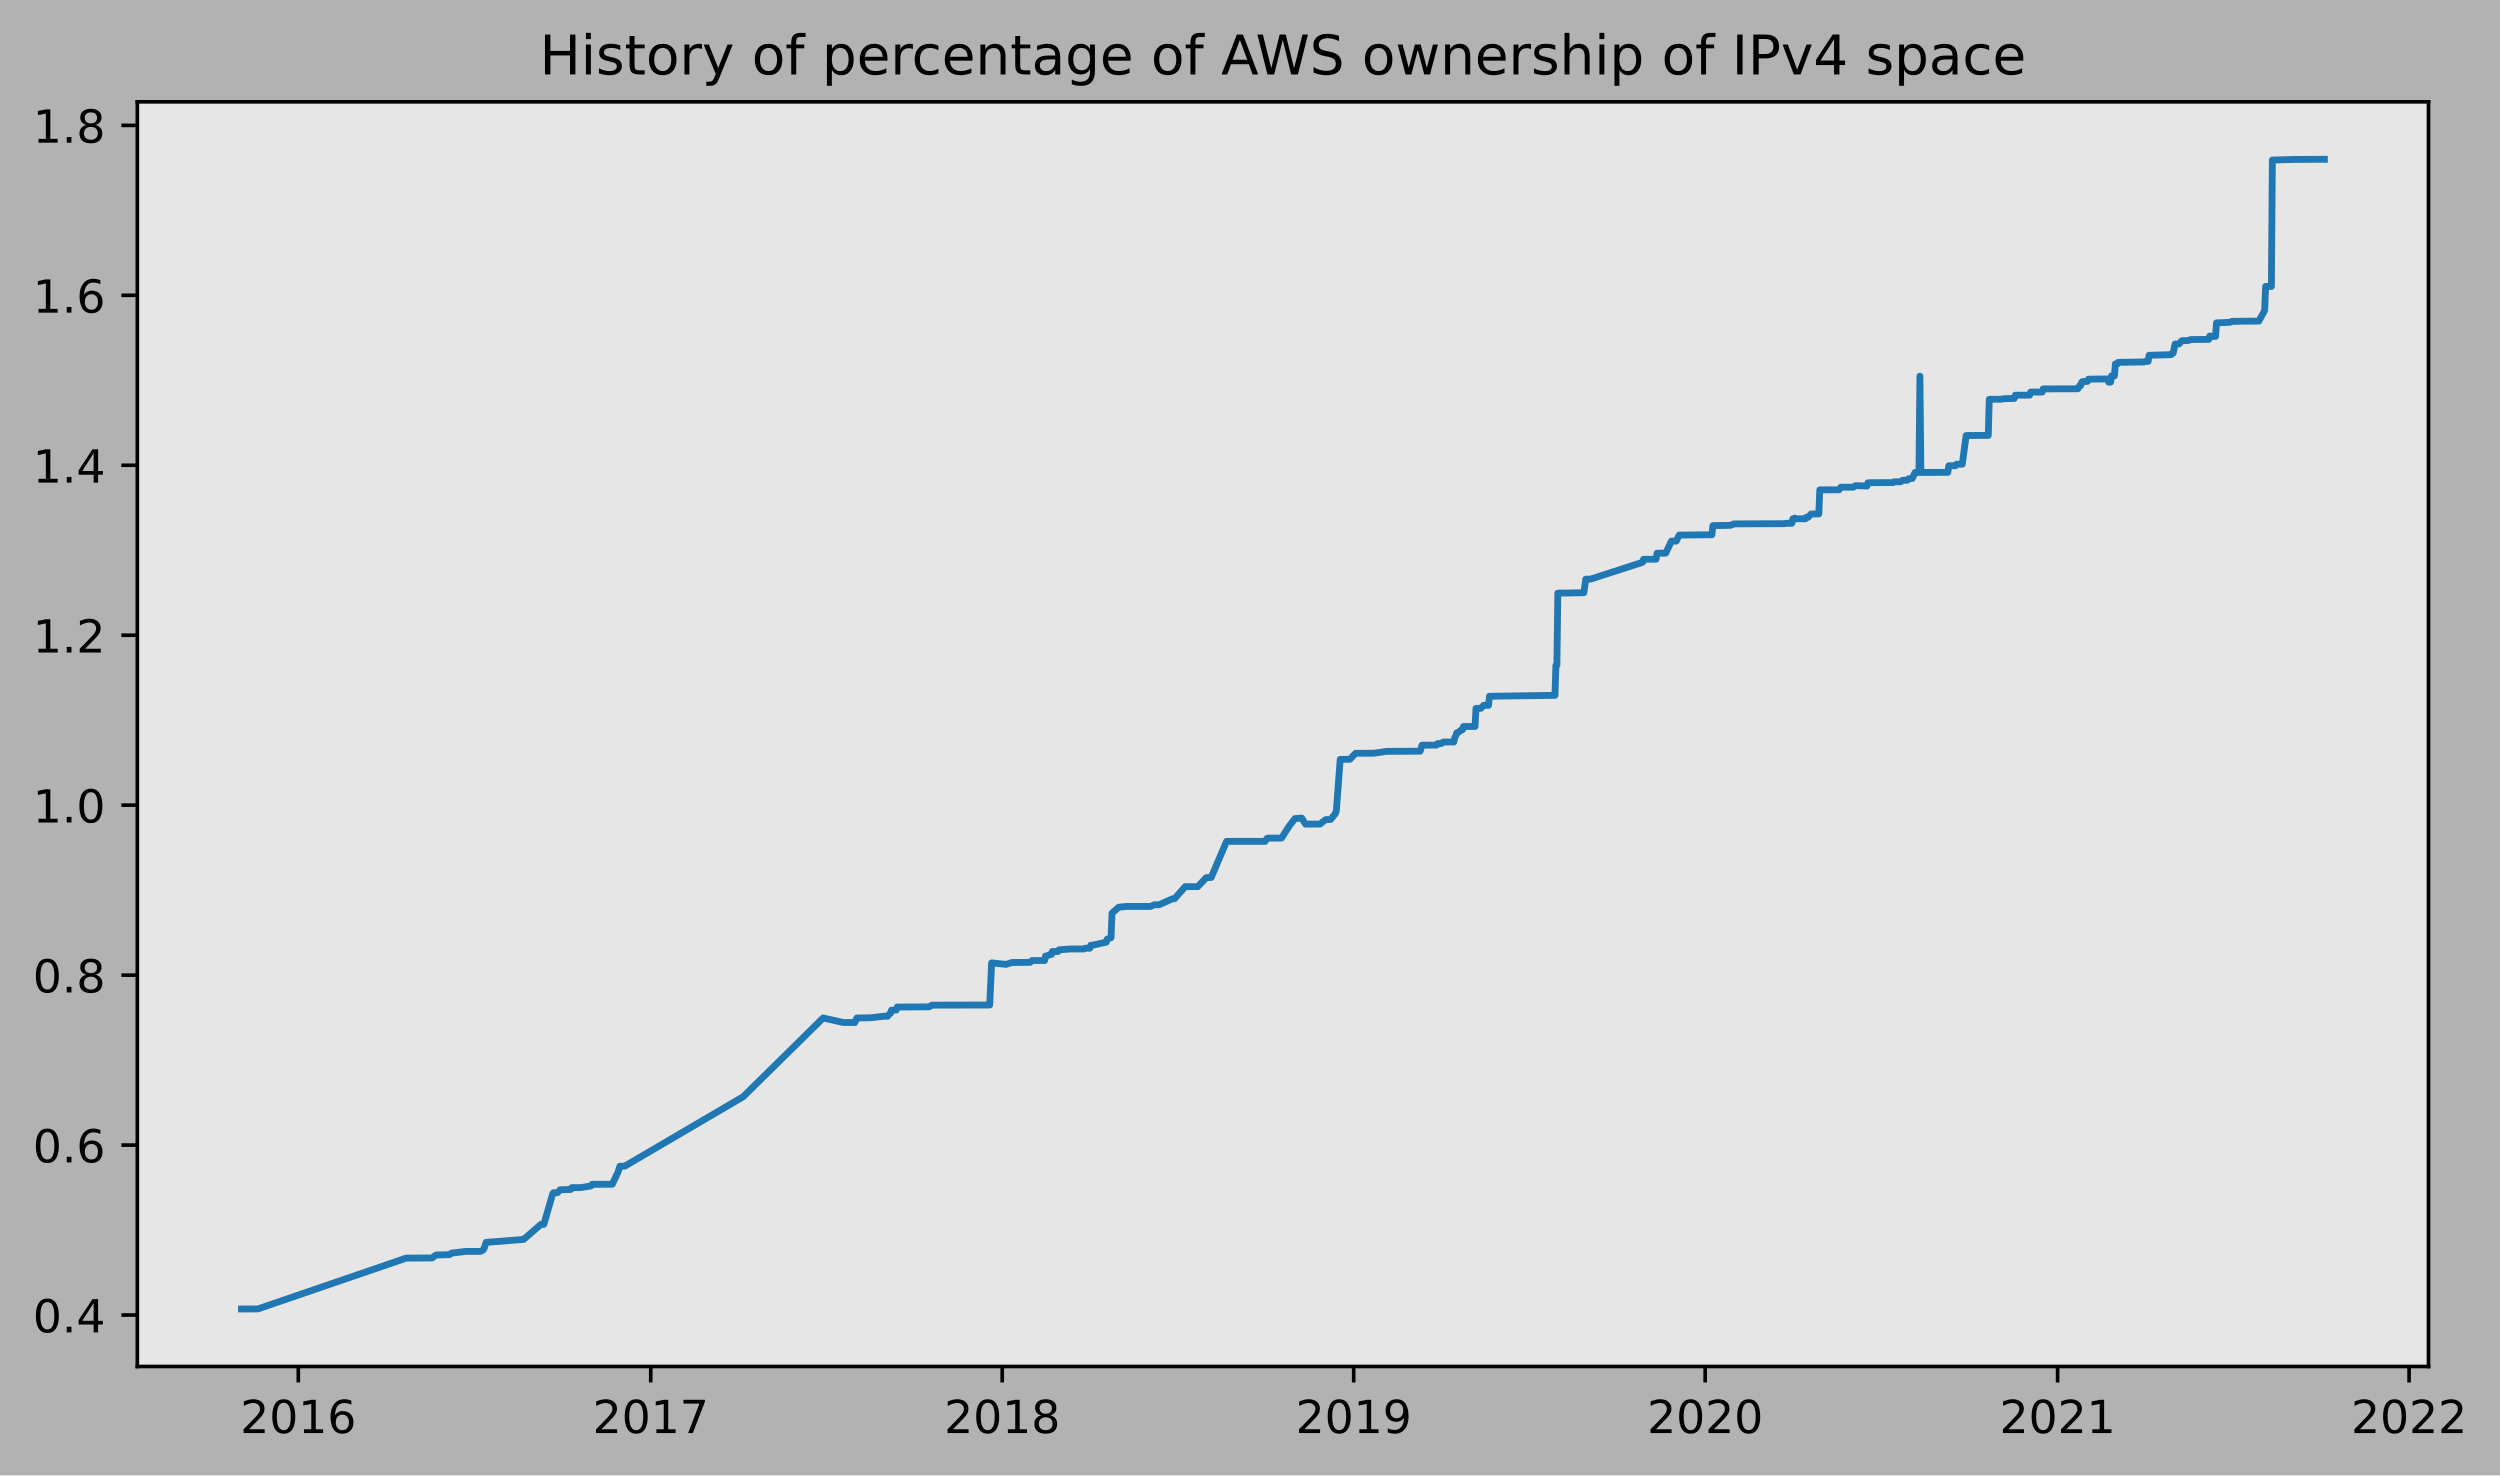
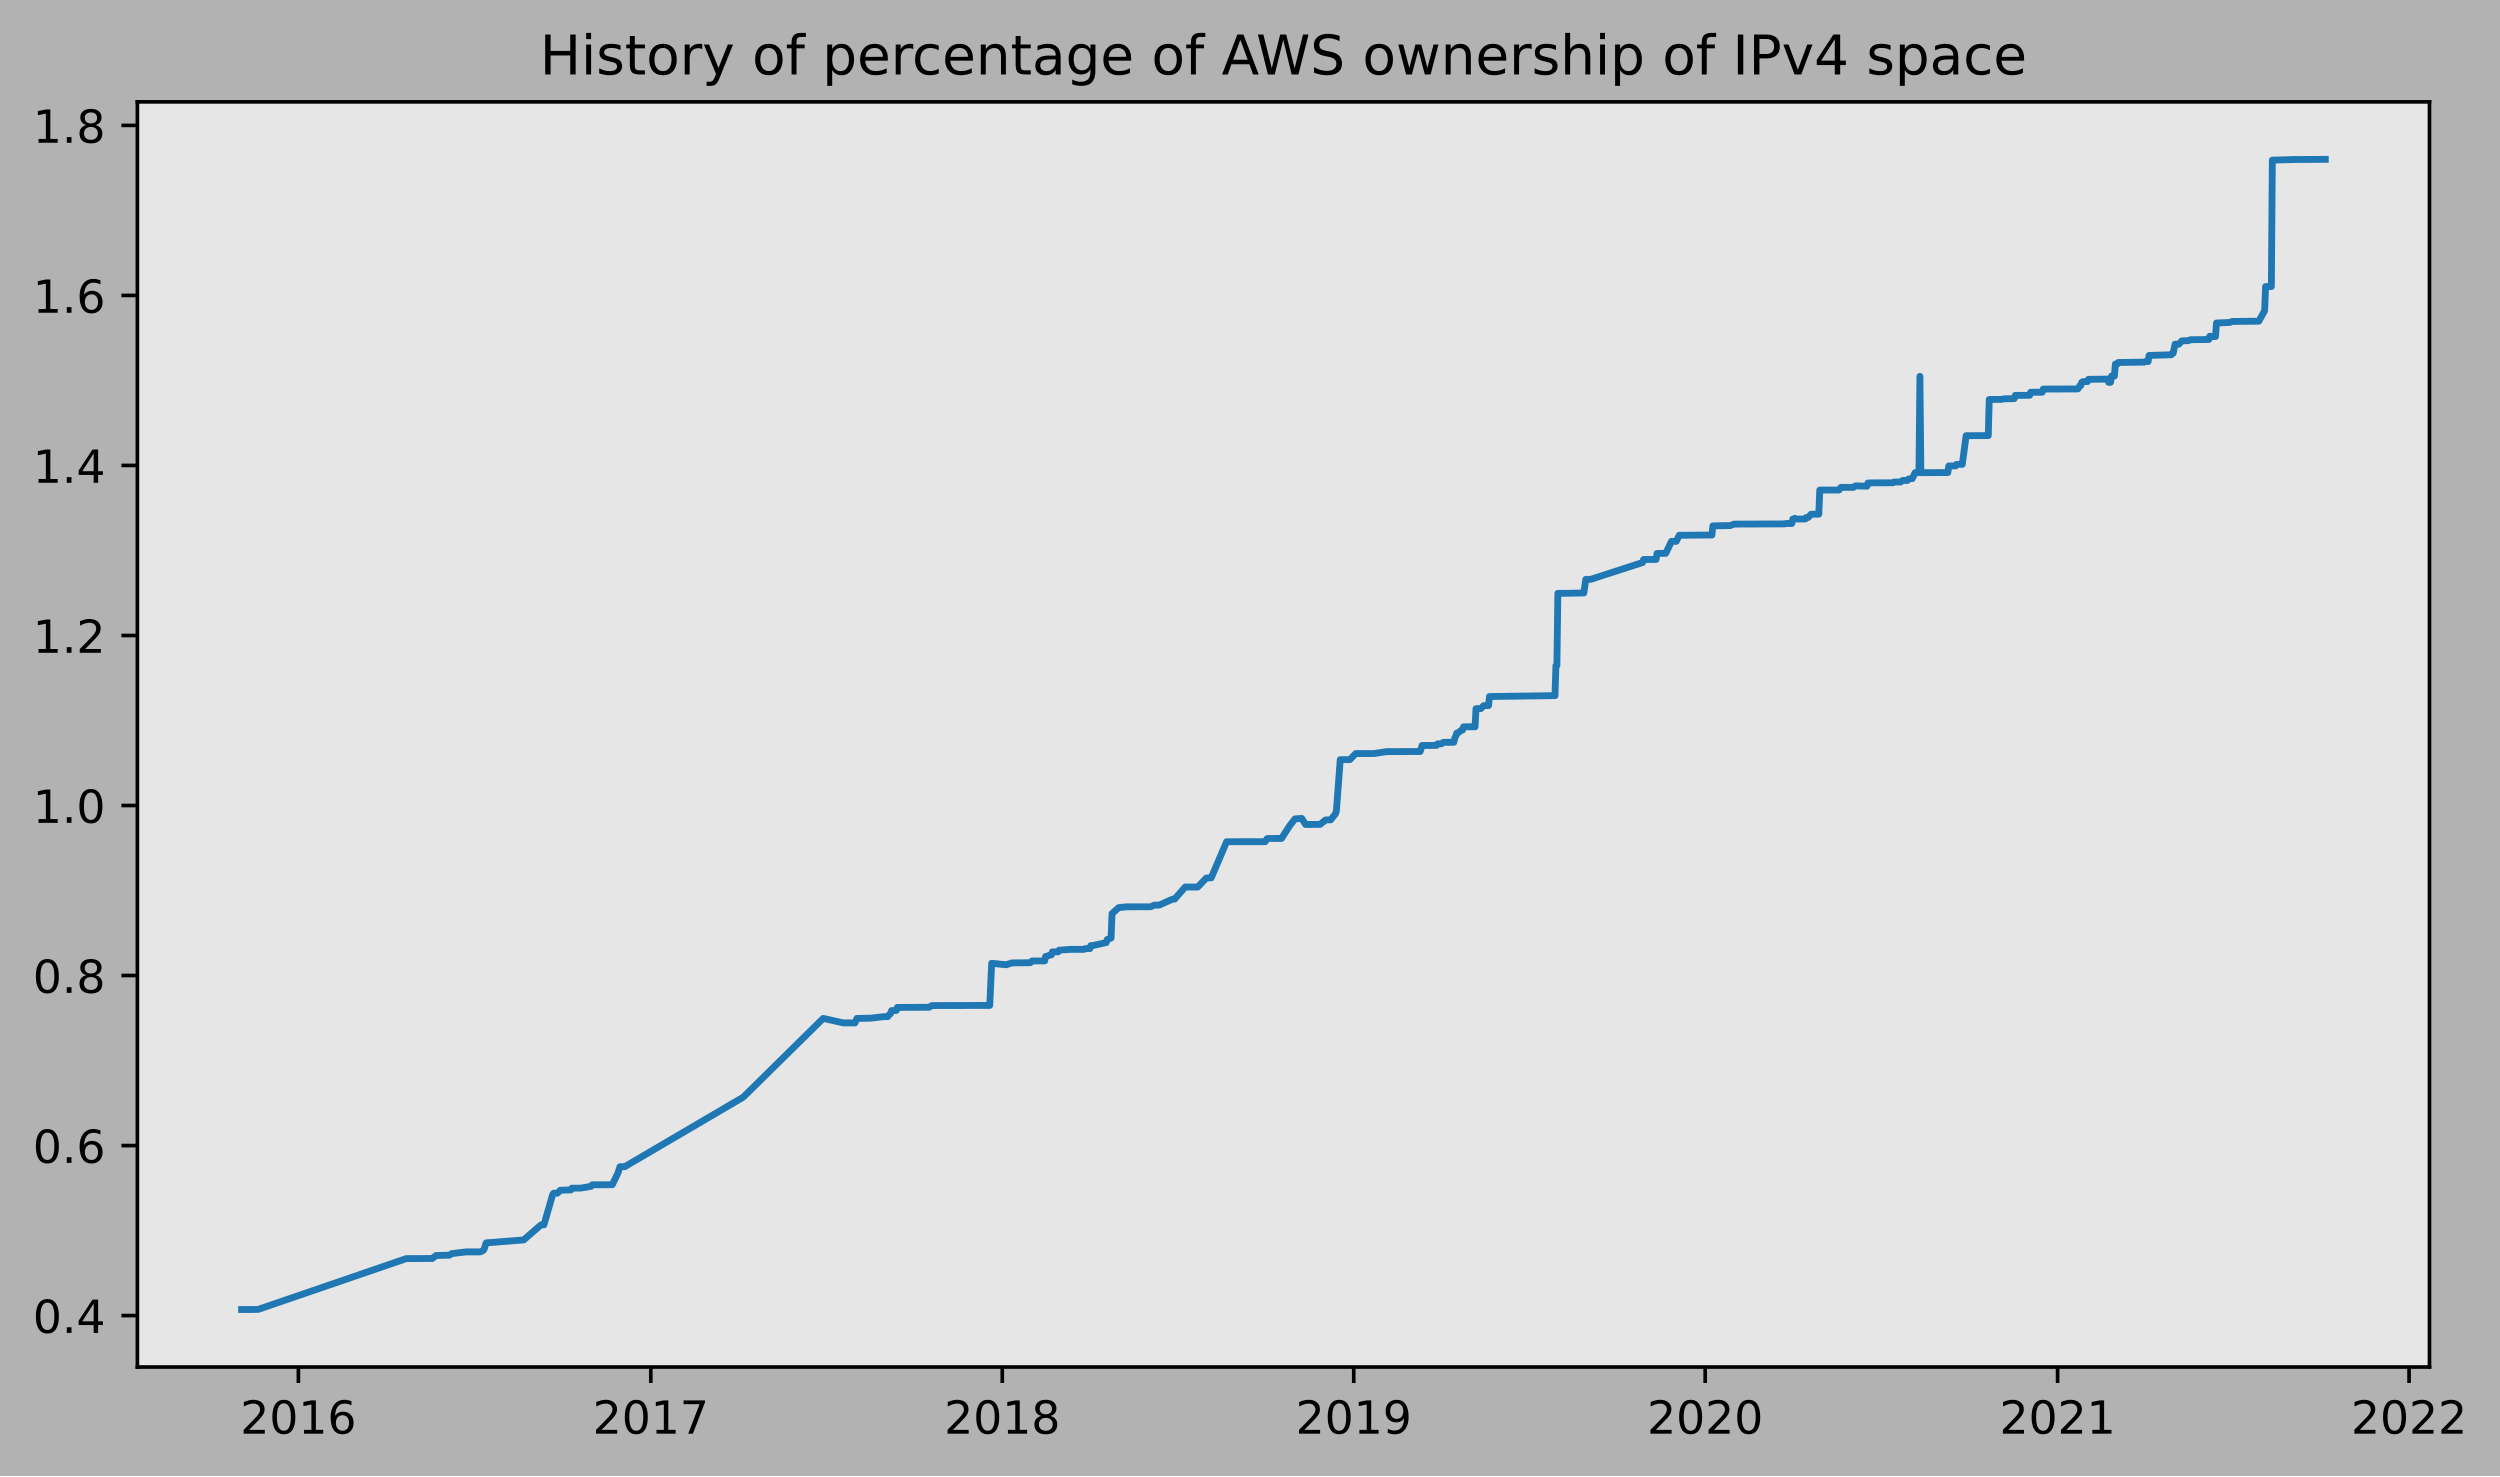
- <svg xmlns="http://www.w3.org/2000/svg" xmlns:xlink="http://www.w3.org/1999/xlink" height="323.396pt" version="1.1" viewBox="0 0 547.975 323.396" width="547.975pt">
+ <svg xmlns="http://www.w3.org/2000/svg" xmlns:xlink="http://www.w3.org/1999/xlink" height="323.396pt" version="1.1" viewBox="0 0 547.755 323.396" width="547.755pt">
  <defs>
    <style type="text/css">
*{stroke-linecap:butt;stroke-linejoin:round;}
  </style>
  </defs>
  <g id="figure_1">
    <g id="patch_1">
-       <path d="M 0 323.396  L 547.975 323.396  L 547.975 0  L 0 0  z " style="fill:#b2b2b2;" />
+       <path d="M 0 323.396  L 547.755 323.396  L 547.755 0  L 0 0  z " style="fill:#b2b2b2;" />
    </g>
    <g id="axes_1">
      <g id="patch_2">
        <path d="M 30.103 299.518  L 532.303 299.518  L 532.303 22.318  L 30.103 22.318  z " style="fill:#e6e6e6;" />
      </g>
      <g id="matplotlib.axis_1">
        <g id="xtick_1">
          <g id="line2d_1">
            <defs>
-               <path d="M 0 0  L 0 3.5  " id="m4e8599a524" style="stroke:#000000;stroke-width:0.8;" />
-             </defs>
-             <g>
-               <use style="stroke:#000000;stroke-width:0.8;" x="65.384" xlink:href="#m4e8599a524" y="299.518" />
+               <path d="M 0 0  L 0 3.5  " id="m5cedb27151" style="stroke:#000000;stroke-width:0.8;" />
+             </defs>
+             <g>
+               <use style="stroke:#000000;stroke-width:0.8;" x="65.378" xlink:href="#m5cedb27151" y="299.518" />
            </g>
          </g>
          <g id="text_1">
            <defs>
              <path d="M 19.188 8.297  L 53.609 8.297  L 53.609 0  L 7.328 0  L 7.328 8.297  Q 12.938 14.109 22.625 23.891  Q 32.328 33.688 34.812 36.531  Q 39.547 41.844 41.422 45.531  Q 43.312 49.219 43.312 52.781  Q 43.312 58.594 39.234 62.25  Q 35.156 65.922 28.609 65.922  Q 23.969 65.922 18.812 64.312  Q 13.672 62.703 7.812 59.422  L 7.812 69.391  Q 13.766 71.781 18.938 73  Q 24.125 74.219 28.422 74.219  Q 39.75 74.219 46.484 68.547  Q 53.219 62.891 53.219 53.422  Q 53.219 48.922 51.531 44.891  Q 49.859 40.875 45.406 35.406  Q 44.188 33.984 37.641 27.219  Q 31.109 20.453 19.188 8.297  z " id="DejaVuSans-50" />
              <path d="M 31.781 66.406  Q 24.172 66.406 20.328 58.906  Q 16.5 51.422 16.5 36.375  Q 16.5 21.391 20.328 13.891  Q 24.172 6.391 31.781 6.391  Q 39.453 6.391 43.281 13.891  Q 47.125 21.391 47.125 36.375  Q 47.125 51.422 43.281 58.906  Q 39.453 66.406 31.781 66.406  z M 31.781 74.219  Q 44.047 74.219 50.516 64.516  Q 56.984 54.828 56.984 36.375  Q 56.984 17.969 50.516 8.266  Q 44.047 -1.422 31.781 -1.422  Q 19.531 -1.422 13.062 8.266  Q 6.594 17.969 6.594 36.375  Q 6.594 54.828 13.062 64.516  Q 19.531 74.219 31.781 74.219  z " id="DejaVuSans-48" />
              <path d="M 12.406 8.297  L 28.516 8.297  L 28.516 63.922  L 10.984 60.406  L 10.984 69.391  L 28.422 72.906  L 38.281 72.906  L 38.281 8.297  L 54.391 8.297  L 54.391 0  L 12.406 0  z " id="DejaVuSans-49" />
              <path d="M 33.016 40.375  Q 26.375 40.375 22.484 35.828  Q 18.609 31.297 18.609 23.391  Q 18.609 15.531 22.484 10.953  Q 26.375 6.391 33.016 6.391  Q 39.656 6.391 43.531 10.953  Q 47.406 15.531 47.406 23.391  Q 47.406 31.297 43.531 35.828  Q 39.656 40.375 33.016 40.375  z M 52.594 71.297  L 52.594 62.312  Q 48.875 64.062 45.094 64.984  Q 41.312 65.922 37.594 65.922  Q 27.828 65.922 22.672 59.328  Q 17.531 52.734 16.797 39.406  Q 19.672 43.656 24.016 45.922  Q 28.375 48.188 33.594 48.188  Q 44.578 48.188 50.953 41.516  Q 57.328 34.859 57.328 23.391  Q 57.328 12.156 50.688 5.359  Q 44.047 -1.422 33.016 -1.422  Q 20.359 -1.422 13.672 8.266  Q 6.984 17.969 6.984 36.375  Q 6.984 53.656 15.188 63.938  Q 23.391 74.219 37.203 74.219  Q 40.922 74.219 44.703 73.484  Q 48.484 72.75 52.594 71.297  z " id="DejaVuSans-54" />
            </defs>
-             <g transform="translate(52.65856 314.1166)scale(0.1 -0.1)">
+             <g transform="translate(52.6528 314.1166)scale(0.1 -0.1)">
              <use xlink:href="#DejaVuSans-50" />
              <use x="63.623" xlink:href="#DejaVuSans-48" />
              <use x="127.246" xlink:href="#DejaVuSans-49" />
              <use x="190.869" xlink:href="#DejaVuSans-54" />
            </g>
          </g>
        </g>
        <g id="xtick_2">
          <g id="line2d_2">
            <g>
-               <use style="stroke:#000000;stroke-width:0.8;" x="142.635" xlink:href="#m4e8599a524" y="299.518" />
+               <use style="stroke:#000000;stroke-width:0.8;" x="142.594" xlink:href="#m5cedb27151" y="299.518" />
            </g>
          </g>
          <g id="text_2">
            <defs>
              <path d="M 8.203 72.906  L 55.078 72.906  L 55.078 68.703  L 28.609 0  L 18.312 0  L 43.219 64.594  L 8.203 64.594  z " id="DejaVuSans-55" />
            </defs>
-             <g transform="translate(129.9104 314.1166)scale(0.1 -0.1)">
+             <g transform="translate(129.8689 314.1166)scale(0.1 -0.1)">
              <use xlink:href="#DejaVuSans-50" />
              <use x="63.623" xlink:href="#DejaVuSans-48" />
              <use x="127.246" xlink:href="#DejaVuSans-49" />
              <use x="190.869" xlink:href="#DejaVuSans-55" />
            </g>
          </g>
        </g>
        <g id="xtick_3">
          <g id="line2d_3">
            <g>
-               <use style="stroke:#000000;stroke-width:0.8;" x="219.676" xlink:href="#m4e8599a524" y="299.518" />
+               <use style="stroke:#000000;stroke-width:0.8;" x="219.599" xlink:href="#m5cedb27151" y="299.518" />
            </g>
          </g>
          <g id="text_3">
            <defs>
              <path d="M 31.781 34.625  Q 24.75 34.625 20.719 30.859  Q 16.703 27.094 16.703 20.516  Q 16.703 13.922 20.719 10.156  Q 24.75 6.391 31.781 6.391  Q 38.812 6.391 42.859 10.172  Q 46.922 13.969 46.922 20.516  Q 46.922 27.094 42.891 30.859  Q 38.875 34.625 31.781 34.625  z M 21.922 38.812  Q 15.578 40.375 12.031 44.719  Q 8.5 49.078 8.5 55.328  Q 8.5 64.062 14.719 69.141  Q 20.953 74.219 31.781 74.219  Q 42.672 74.219 48.875 69.141  Q 55.078 64.062 55.078 55.328  Q 55.078 49.078 51.531 44.719  Q 48 40.375 41.703 38.812  Q 48.828 37.156 52.797 32.312  Q 56.781 27.484 56.781 20.516  Q 56.781 9.906 50.312 4.234  Q 43.844 -1.422 31.781 -1.422  Q 19.734 -1.422 13.25 4.234  Q 6.781 9.906 6.781 20.516  Q 6.781 27.484 10.781 32.312  Q 14.797 37.156 21.922 38.812  z M 18.312 54.391  Q 18.312 48.734 21.844 45.562  Q 25.391 42.391 31.781 42.391  Q 38.141 42.391 41.719 45.562  Q 45.312 48.734 45.312 54.391  Q 45.312 60.062 41.719 63.234  Q 38.141 66.406 31.781 66.406  Q 25.391 66.406 21.844 63.234  Q 18.312 60.062 18.312 54.391  z " id="DejaVuSans-56" />
            </defs>
-             <g transform="translate(206.9511 314.1166)scale(0.1 -0.1)">
+             <g transform="translate(206.874 314.1166)scale(0.1 -0.1)">
              <use xlink:href="#DejaVuSans-50" />
              <use x="63.623" xlink:href="#DejaVuSans-48" />
              <use x="127.246" xlink:href="#DejaVuSans-49" />
              <use x="190.869" xlink:href="#DejaVuSans-56" />
            </g>
          </g>
        </g>
        <g id="xtick_4">
          <g id="line2d_4">
            <g>
-               <use style="stroke:#000000;stroke-width:0.8;" x="296.717" xlink:href="#m4e8599a524" y="299.518" />
+               <use style="stroke:#000000;stroke-width:0.8;" x="296.604" xlink:href="#m5cedb27151" y="299.518" />
            </g>
          </g>
          <g id="text_4">
            <defs>
              <path d="M 10.984 1.516  L 10.984 10.5  Q 14.703 8.734 18.5 7.812  Q 22.312 6.891 25.984 6.891  Q 35.75 6.891 40.891 13.453  Q 46.047 20.016 46.781 33.406  Q 43.953 29.203 39.594 26.953  Q 35.25 24.703 29.984 24.703  Q 19.047 24.703 12.672 31.312  Q 6.297 37.938 6.297 49.422  Q 6.297 60.641 12.938 67.422  Q 19.578 74.219 30.609 74.219  Q 43.266 74.219 49.922 64.516  Q 56.594 54.828 56.594 36.375  Q 56.594 19.141 48.406 8.859  Q 40.234 -1.422 26.422 -1.422  Q 22.703 -1.422 18.891 -0.688  Q 15.094 0.047 10.984 1.516  z M 30.609 32.422  Q 37.25 32.422 41.125 36.953  Q 45.016 41.5 45.016 49.422  Q 45.016 57.281 41.125 61.844  Q 37.25 66.406 30.609 66.406  Q 23.969 66.406 20.094 61.844  Q 16.219 57.281 16.219 49.422  Q 16.219 41.5 20.094 36.953  Q 23.969 32.422 30.609 32.422  z " id="DejaVuSans-57" />
            </defs>
-             <g transform="translate(283.9918 314.1166)scale(0.1 -0.1)">
+             <g transform="translate(283.8791 314.1166)scale(0.1 -0.1)">
              <use xlink:href="#DejaVuSans-50" />
              <use x="63.623" xlink:href="#DejaVuSans-48" />
              <use x="127.246" xlink:href="#DejaVuSans-49" />
              <use x="190.869" xlink:href="#DejaVuSans-57" />
            </g>
          </g>
        </g>
        <g id="xtick_5">
          <g id="line2d_5">
            <g>
-               <use style="stroke:#000000;stroke-width:0.8;" x="373.758" xlink:href="#m4e8599a524" y="299.518" />
+               <use style="stroke:#000000;stroke-width:0.8;" x="373.609" xlink:href="#m5cedb27151" y="299.518" />
            </g>
          </g>
          <g id="text_5">
-             <g transform="translate(361.0325 314.1166)scale(0.1 -0.1)">
+             <g transform="translate(360.8843 314.1166)scale(0.1 -0.1)">
              <use xlink:href="#DejaVuSans-50" />
              <use x="63.623" xlink:href="#DejaVuSans-48" />
              <use x="127.246" xlink:href="#DejaVuSans-50" />
              <use x="190.869" xlink:href="#DejaVuSans-48" />
            </g>
          </g>
        </g>
        <g id="xtick_6">
          <g id="line2d_6">
            <g>
-               <use style="stroke:#000000;stroke-width:0.8;" x="451.009" xlink:href="#m4e8599a524" y="299.518" />
+               <use style="stroke:#000000;stroke-width:0.8;" x="450.825" xlink:href="#m5cedb27151" y="299.518" />
            </g>
          </g>
          <g id="text_6">
-             <g transform="translate(438.2843 314.1166)scale(0.1 -0.1)">
+             <g transform="translate(438.1004 314.1166)scale(0.1 -0.1)">
              <use xlink:href="#DejaVuSans-50" />
              <use x="63.623" xlink:href="#DejaVuSans-48" />
              <use x="127.246" xlink:href="#DejaVuSans-50" />
              <use x="190.869" xlink:href="#DejaVuSans-49" />
            </g>
          </g>
        </g>
        <g id="xtick_7">
          <g id="line2d_7">
            <g>
-               <use style="stroke:#000000;stroke-width:0.8;" x="528.05" xlink:href="#m4e8599a524" y="299.518" />
+               <use style="stroke:#000000;stroke-width:0.8;" x="527.83" xlink:href="#m5cedb27151" y="299.518" />
            </g>
          </g>
          <g id="text_7">
-             <g transform="translate(515.3251 314.1166)scale(0.1 -0.1)">
+             <g transform="translate(515.1055 314.1166)scale(0.1 -0.1)">
              <use xlink:href="#DejaVuSans-50" />
              <use x="63.623" xlink:href="#DejaVuSans-48" />
              <use x="127.246" xlink:href="#DejaVuSans-50" />
              <use x="190.869" xlink:href="#DejaVuSans-50" />
            </g>
          </g>
        </g>
      </g>
      <g id="matplotlib.axis_2">
        <g id="ytick_1">
          <g id="line2d_8">
            <defs>
-               <path d="M 0 0  L -3.5 0  " id="m9127ebb8c5" style="stroke:#000000;stroke-width:0.8;" />
-             </defs>
-             <g>
-               <use style="stroke:#000000;stroke-width:0.8;" x="30.103" xlink:href="#m9127ebb8c5" y="288.244" />
+               <path d="M 0 0  L -3.5 0  " id="mddcaacdeae" style="stroke:#000000;stroke-width:0.8;" />
+             </defs>
+             <g>
+               <use style="stroke:#000000;stroke-width:0.8;" x="30.103" xlink:href="#mddcaacdeae" y="288.244" />
            </g>
          </g>
          <g id="text_8">
            <defs>
              <path d="M 10.688 12.406  L 21 12.406  L 21 0  L 10.688 0  z " id="DejaVuSans-46" />
              <path d="M 37.797 64.312  L 12.891 25.391  L 37.797 25.391  z M 35.203 72.906  L 47.609 72.906  L 47.609 25.391  L 58.016 25.391  L 58.016 17.188  L 47.609 17.188  L 47.609 0  L 37.797 0  L 37.797 17.188  L 4.891 17.188  L 4.891 26.703  z " id="DejaVuSans-52" />
            </defs>
            <g transform="translate(7.2 292.0431)scale(0.1 -0.1)">
              <use xlink:href="#DejaVuSans-48" />
              <use x="63.623" xlink:href="#DejaVuSans-46" />
              <use x="95.41" xlink:href="#DejaVuSans-52" />
            </g>
          </g>
        </g>
        <g id="ytick_2">
          <g id="line2d_9">
            <g>
-               <use style="stroke:#000000;stroke-width:0.8;" x="30.103" xlink:href="#m9127ebb8c5" y="250.991" />
+               <use style="stroke:#000000;stroke-width:0.8;" x="30.103" xlink:href="#mddcaacdeae" y="250.991" />
            </g>
          </g>
          <g id="text_9">
-             <g transform="translate(7.2 254.7904)scale(0.1 -0.1)">
+             <g transform="translate(7.2 254.7906)scale(0.1 -0.1)">
              <use xlink:href="#DejaVuSans-48" />
              <use x="63.623" xlink:href="#DejaVuSans-46" />
              <use x="95.41" xlink:href="#DejaVuSans-54" />
            </g>
          </g>
        </g>
        <g id="ytick_3">
          <g id="line2d_10">
            <g>
-               <use style="stroke:#000000;stroke-width:0.8;" x="30.103" xlink:href="#m9127ebb8c5" y="213.738" />
+               <use style="stroke:#000000;stroke-width:0.8;" x="30.103" xlink:href="#mddcaacdeae" y="213.739" />
            </g>
          </g>
          <g id="text_10">
-             <g transform="translate(7.2 217.5377)scale(0.1 -0.1)">
+             <g transform="translate(7.2 217.538)scale(0.1 -0.1)">
              <use xlink:href="#DejaVuSans-48" />
              <use x="63.623" xlink:href="#DejaVuSans-46" />
              <use x="95.41" xlink:href="#DejaVuSans-56" />
            </g>
          </g>
        </g>
        <g id="ytick_4">
          <g id="line2d_11">
            <g>
-               <use style="stroke:#000000;stroke-width:0.8;" x="30.103" xlink:href="#m9127ebb8c5" y="176.486" />
+               <use style="stroke:#000000;stroke-width:0.8;" x="30.103" xlink:href="#mddcaacdeae" y="176.486" />
            </g>
          </g>
          <g id="text_11">
-             <g transform="translate(7.2 180.285)scale(0.1 -0.1)">
+             <g transform="translate(7.2 180.2855)scale(0.1 -0.1)">
              <use xlink:href="#DejaVuSans-49" />
              <use x="63.623" xlink:href="#DejaVuSans-46" />
              <use x="95.41" xlink:href="#DejaVuSans-48" />
            </g>
          </g>
        </g>
        <g id="ytick_5">
          <g id="line2d_12">
            <g>
-               <use style="stroke:#000000;stroke-width:0.8;" x="30.103" xlink:href="#m9127ebb8c5" y="139.233" />
+               <use style="stroke:#000000;stroke-width:0.8;" x="30.103" xlink:href="#mddcaacdeae" y="139.234" />
            </g>
          </g>
          <g id="text_12">
-             <g transform="translate(7.2 143.0323)scale(0.1 -0.1)">
+             <g transform="translate(7.2 143.033)scale(0.1 -0.1)">
              <use xlink:href="#DejaVuSans-49" />
              <use x="63.623" xlink:href="#DejaVuSans-46" />
              <use x="95.41" xlink:href="#DejaVuSans-50" />
            </g>
          </g>
        </g>
        <g id="ytick_6">
          <g id="line2d_13">
            <g>
-               <use style="stroke:#000000;stroke-width:0.8;" x="30.103" xlink:href="#m9127ebb8c5" y="101.98" />
+               <use style="stroke:#000000;stroke-width:0.8;" x="30.103" xlink:href="#mddcaacdeae" y="101.981" />
            </g>
          </g>
          <g id="text_13">
-             <g transform="translate(7.2 105.7795)scale(0.1 -0.1)">
+             <g transform="translate(7.2 105.7805)scale(0.1 -0.1)">
              <use xlink:href="#DejaVuSans-49" />
              <use x="63.623" xlink:href="#DejaVuSans-46" />
              <use x="95.41" xlink:href="#DejaVuSans-52" />
            </g>
          </g>
        </g>
        <g id="ytick_7">
          <g id="line2d_14">
            <g>
-               <use style="stroke:#000000;stroke-width:0.8;" x="30.103" xlink:href="#m9127ebb8c5" y="64.728" />
+               <use style="stroke:#000000;stroke-width:0.8;" x="30.103" xlink:href="#mddcaacdeae" y="64.729" />
            </g>
          </g>
          <g id="text_14">
-             <g transform="translate(7.2 68.52684)scale(0.1 -0.1)">
+             <g transform="translate(7.2 68.52797)scale(0.1 -0.1)">
              <use xlink:href="#DejaVuSans-49" />
              <use x="63.623" xlink:href="#DejaVuSans-46" />
              <use x="95.41" xlink:href="#DejaVuSans-54" />
            </g>
          </g>
        </g>
        <g id="ytick_8">
          <g id="line2d_15">
            <g>
-               <use style="stroke:#000000;stroke-width:0.8;" x="30.103" xlink:href="#m9127ebb8c5" y="27.475" />
+               <use style="stroke:#000000;stroke-width:0.8;" x="30.103" xlink:href="#mddcaacdeae" y="27.476" />
            </g>
          </g>
          <g id="text_15">
-             <g transform="translate(7.2 31.27413)scale(0.1 -0.1)">
+             <g transform="translate(7.2 31.27546)scale(0.1 -0.1)">
              <use xlink:href="#DejaVuSans-49" />
              <use x="63.623" xlink:href="#DejaVuSans-46" />
              <use x="95.41" xlink:href="#DejaVuSans-56" />
            </g>
          </g>
        </g>
      </g>
      <g id="line2d_16">
-         <path clip-path="url(#pc5bf6e4a54)" d="M 52.93 286.918  L 56.519 286.904  L 89.023 275.762  L 94.722 275.737  L 95.567 275.088  L 98.522 275.006  L 98.944 274.677  L 102.11 274.295  L 105.276 274.297  L 105.909 273.968  L 106.12 273.638  L 106.542 272.314  L 114.774 271.666  L 118.573 268.367  L 119.207 268.364  L 121.106 261.77  L 121.317 261.44  L 122.162 261.44  L 122.795 260.781  L 125.117 260.715  L 125.328 260.321  L 127.227 260.321  L 129.549 259.933  L 129.76 259.604  L 130.182 259.588  L 134.193 259.577  L 135.459 256.939  L 135.881 255.62  L 136.936 255.61  L 162.898 240.39  L 180.417 223.135  L 184.849 224.12  L 187.382 224.127  L 187.804 223.138  L 190.759 223.089  L 193.714 222.752  L 194.559 222.752  L 194.77 222.422  L 195.192 222.093  L 195.403 221.433  L 196.458 221.392  L 196.669 220.733  L 203.635 220.69  L 204.268 220.319  L 216.932 220.288  L 217.354 211.056  L 220.52 211.386  L 221.787 210.973  L 225.797 210.937  L 226.219 210.54  L 228.963 210.541  L 229.174 209.552  L 229.385 209.549  L 230.23 209.217  L 230.441 209.217  L 230.652 208.557  L 231.918 208.556  L 232.129 208.178  L 232.34 208.177  L 234.662 208.008  L 237.617 208.007  L 237.828 207.842  L 238.883 207.841  L 239.095 207.181  L 239.517 207.176  L 242.472 206.516  L 242.683 205.857  L 243.527 205.527  L 243.738 200.169  L 245.216 198.85  L 246.904 198.685  L 252.181 198.679  L 253.025 198.308  L 254.081 198.308  L 257.036 196.989  L 257.458 196.985  L 259.779 194.346  L 262.523 194.35  L 264.423 192.366  L 265.478 192.339  L 268.856 184.423  L 277.298 184.419  L 277.72 183.76  L 277.932 183.708  L 280.887 183.704  L 282.575 181.066  L 283.842 179.418  L 285.319 179.319  L 286.163 180.638  L 289.329 180.626  L 290.596 179.637  L 291.651 179.635  L 292.706 178.317  L 292.918 177.652  L 293.762 166.442  L 295.873 166.436  L 297.139 165.112  L 301.149 165.101  L 303.893 164.689  L 311.281 164.655  L 311.703 163.335  L 314.869 163.321  L 315.08 162.991  L 315.924 162.979  L 316.346 162.649  L 318.668 162.631  L 318.879 161.642  L 319.09 161.313  L 319.301 160.617  L 319.512 160.616  L 320.357 159.956  L 320.568 159.956  L 320.779 159.242  L 323.312 159.238  L 323.523 155.266  L 324.578 155.26  L 325.211 154.599  L 326.267 154.593  L 326.478 152.612  L 340.831 152.414  L 341.042 145.835  L 341.253 145.834  L 341.464 130.008  L 343.997 129.978  L 347.163 129.911  L 347.585 126.944  L 348.64 126.937  L 360.038 123.249  L 360.249 122.589  L 362.993 122.579  L 363.204 121.26  L 365.104 121.242  L 366.37 118.604  L 367.425 118.603  L 368.059 117.284  L 373.969 117.225  L 375.235 117.22  L 375.446 115.212  L 379.245 115.155  L 380.09 114.831  L 391.065 114.787  L 391.487 114.704  L 392.754 114.699  L 392.965 113.731  L 393.176 113.731  L 393.387 113.558  L 393.598 113.72  L 395.709 113.707  L 395.92 113.379  L 396.342 113.378  L 396.975 112.665  L 398.664 112.648  L 398.875 107.37  L 403.096 107.361  L 403.518 106.784  L 406.262 106.781  L 406.685 106.452  L 409.217 106.529  L 409.428 105.834  L 410.273 105.799  L 414.916 105.777  L 415.127 105.612  L 416.605 105.606  L 417.027 105.268  L 418.082 105.264  L 418.293 104.965  L 418.716 104.882  L 419.138 104.882  L 419.771 103.564  L 420.615 103.563  L 420.826 82.46  L 421.037 103.562  L 426.947 103.537  L 427.158 102.087  L 428.636 102.087  L 428.847 101.756  L 430.113 101.737  L 430.958 95.463  L 435.812 95.439  L 436.023 87.526  L 438.767 87.503  L 439.189 87.386  L 441.511 87.338  L 441.722 86.627  L 444.888 86.614  L 445.099 85.943  L 447.632 85.939  L 447.843 85.246  L 455.442 85.216  L 455.864 84.51  L 456.075 84.51  L 456.286 83.793  L 456.497 83.625  L 457.553 83.606  L 457.764 83.111  L 461.985 83.056  L 462.196 83.766  L 462.618 83.764  L 462.829 82.396  L 463.462 82.396  L 463.674 79.758  L 464.096 79.756  L 464.307 79.422  L 470.006 79.341  L 470.217 79.209  L 470.85 79.208  L 471.061 77.878  L 475.916 77.732  L 476.127 77.402  L 476.338 77.4  L 476.76 75.411  L 477.604 75.402  L 478.237 74.69  L 479.715 74.627  L 480.137 74.43  L 484.147 74.388  L 484.358 73.661  L 484.992 73.741  L 485.625 73.736  L 485.836 70.767  L 486.469 70.749  L 488.791 70.643  L 489.213 70.437  L 495.123 70.371  L 496.389 68.058  L 496.601 62.783  L 497.867 62.782  L 498.078 35.084  L 501.877 34.977  L 502.722 34.949  L 508.209 34.919  L 509.476 34.918  L 509.476 34.918  " style="fill:none;stroke:#1f77b4;stroke-linecap:square;stroke-width:1.5;" />
+         <path clip-path="url(#peb3561439b)" d="M 52.93 286.918  L 56.517 286.904  L 89.007 275.762  L 94.703 275.737  L 95.547 275.088  L 98.501 275.006  L 98.922 274.677  L 102.087 274.295  L 105.252 274.298  L 105.885 273.968  L 106.096 273.638  L 106.518 272.314  L 114.745 271.666  L 118.543 268.367  L 119.176 268.364  L 121.075 261.77  L 121.286 261.44  L 122.13 261.44  L 122.762 260.781  L 125.083 260.715  L 125.294 260.321  L 127.193 260.321  L 129.514 259.933  L 129.725 259.604  L 130.146 259.588  L 134.155 259.577  L 135.421 256.939  L 135.843 255.62  L 136.898 255.61  L 162.847 240.39  L 180.358 223.135  L 184.788 224.12  L 187.32 224.127  L 187.742 223.138  L 190.696 223.089  L 193.649 222.752  L 194.493 222.752  L 194.704 222.423  L 195.126 222.093  L 195.337 221.434  L 196.392 221.392  L 196.603 220.733  L 203.565 220.69  L 204.198 220.319  L 216.856 220.289  L 217.278 211.057  L 220.443 211.386  L 221.709 210.973  L 225.717 210.937  L 226.139 210.54  L 228.882 210.541  L 229.093 209.552  L 229.304 209.549  L 230.148 209.218  L 230.359 209.217  L 230.57 208.558  L 231.835 208.556  L 232.046 208.179  L 232.257 208.177  L 234.578 208.008  L 237.532 208.007  L 237.743 207.842  L 238.798 207.841  L 239.009 207.182  L 239.43 207.176  L 242.384 206.517  L 242.595 205.857  L 243.439 205.527  L 243.65 200.17  L 245.127 198.851  L 246.815 198.686  L 252.089 198.679  L 252.933 198.308  L 253.988 198.308  L 256.941 196.99  L 257.363 196.986  L 259.684 194.347  L 262.427 194.351  L 264.325 192.367  L 265.38 192.34  L 268.756 184.424  L 277.195 184.419  L 277.617 183.76  L 277.828 183.709  L 280.781 183.705  L 282.469 181.067  L 283.735 179.418  L 285.212 179.319  L 286.056 180.638  L 289.22 180.626  L 290.486 179.637  L 291.541 179.636  L 292.596 178.317  L 292.807 177.652  L 293.651 166.442  L 295.76 166.437  L 297.026 165.113  L 301.035 165.101  L 303.777 164.689  L 311.161 164.656  L 311.583 163.336  L 314.748 163.321  L 314.959 162.991  L 315.803 162.98  L 316.225 162.65  L 318.545 162.632  L 318.756 161.643  L 318.967 161.313  L 319.178 160.618  L 319.389 160.616  L 320.233 159.957  L 320.444 159.957  L 320.655 159.243  L 323.187 159.239  L 323.398 155.267  L 324.453 155.26  L 325.085 154.599  L 326.14 154.594  L 326.351 152.613  L 340.697 152.414  L 340.908 145.836  L 341.119 145.835  L 341.33 130.009  L 343.862 129.979  L 347.027 129.912  L 347.449 126.945  L 348.503 126.938  L 359.896 123.249  L 360.107 122.59  L 362.85 122.58  L 363.061 121.261  L 364.959 121.243  L 366.225 118.605  L 367.28 118.604  L 367.913 117.285  L 373.82 117.226  L 375.086 117.221  L 375.297 115.213  L 379.095 115.156  L 379.938 114.832  L 390.909 114.788  L 391.331 114.705  L 392.597 114.7  L 392.808 113.732  L 393.019 113.732  L 393.23 113.559  L 393.441 113.721  L 395.55 113.708  L 395.761 113.38  L 396.183 113.378  L 396.816 112.666  L 398.504 112.649  L 398.715 107.371  L 402.935 107.362  L 403.356 106.785  L 406.099 106.782  L 406.521 106.452  L 409.053 106.53  L 409.264 105.835  L 410.108 105.8  L 414.749 105.778  L 414.96 105.613  L 416.437 105.607  L 416.859 105.268  L 417.914 105.265  L 418.125 104.966  L 418.547 104.883  L 418.968 104.883  L 419.601 103.565  L 420.445 103.564  L 420.656 82.461  L 420.867 103.563  L 426.774 103.538  L 426.985 102.088  L 428.462 102.087  L 428.673 101.757  L 429.939 101.738  L 430.783 95.463  L 435.635 95.44  L 435.846 87.527  L 438.589 87.504  L 439.011 87.387  L 441.332 87.339  L 441.543 86.628  L 444.707 86.615  L 444.918 85.944  L 447.45 85.94  L 447.661 85.247  L 455.256 85.217  L 455.678 84.511  L 455.889 84.511  L 456.1 83.794  L 456.311 83.626  L 457.366 83.607  L 457.577 83.112  L 461.796 83.057  L 462.007 83.767  L 462.429 83.765  L 462.64 82.397  L 463.273 82.397  L 463.484 79.759  L 463.906 79.757  L 464.117 79.423  L 469.813 79.342  L 470.024 79.21  L 470.657 79.21  L 470.868 77.879  L 475.72 77.733  L 475.931 77.403  L 476.142 77.401  L 476.564 75.412  L 477.408 75.403  L 478.041 74.692  L 479.518 74.628  L 479.94 74.431  L 483.948 74.389  L 484.159 73.662  L 484.792 73.742  L 485.425 73.737  L 485.636 70.768  L 486.269 70.75  L 488.59 70.644  L 489.011 70.438  L 494.919 70.372  L 496.185 68.059  L 496.396 62.784  L 497.661 62.783  L 497.872 35.085  L 501.67 34.979  L 502.514 34.951  L 507.999 34.921  L 509.476 34.918  L 509.476 34.918  " style="fill:none;stroke:#1f77b4;stroke-linecap:square;stroke-width:1.5;" />
      </g>
      <g id="patch_3">
        <path d="M 30.103 299.518  L 30.103 22.318  " style="fill:none;stroke:#000000;stroke-linecap:square;stroke-linejoin:miter;stroke-width:0.8;" />
      </g>
      <g id="patch_4">
        <path d="M 532.303 299.518  L 532.303 22.318  " style="fill:none;stroke:#000000;stroke-linecap:square;stroke-linejoin:miter;stroke-width:0.8;" />
      </g>
      <g id="patch_5">
        <path d="M 30.103 299.518  L 532.303 299.518  " style="fill:none;stroke:#000000;stroke-linecap:square;stroke-linejoin:miter;stroke-width:0.8;" />
      </g>
      <g id="patch_6">
        <path d="M 30.103 22.318  L 532.303 22.318  " style="fill:none;stroke:#000000;stroke-linecap:square;stroke-linejoin:miter;stroke-width:0.8;" />
      </g>
      <g id="text_16">
        <defs>
          <path d="M 9.812 72.906  L 19.672 72.906  L 19.672 43.016  L 55.516 43.016  L 55.516 72.906  L 65.375 72.906  L 65.375 0  L 55.516 0  L 55.516 34.719  L 19.672 34.719  L 19.672 0  L 9.812 0  z " id="DejaVuSans-72" />
          <path d="M 9.422 54.688  L 18.406 54.688  L 18.406 0  L 9.422 0  z M 9.422 75.984  L 18.406 75.984  L 18.406 64.594  L 9.422 64.594  z " id="DejaVuSans-105" />
          <path d="M 44.281 53.078  L 44.281 44.578  Q 40.484 46.531 36.375 47.5  Q 32.281 48.484 27.875 48.484  Q 21.188 48.484 17.844 46.438  Q 14.5 44.391 14.5 40.281  Q 14.5 37.156 16.891 35.375  Q 19.281 33.594 26.516 31.984  L 29.594 31.297  Q 39.156 29.25 43.188 25.516  Q 47.219 21.781 47.219 15.094  Q 47.219 7.469 41.188 3.016  Q 35.156 -1.422 24.609 -1.422  Q 20.219 -1.422 15.453 -0.562  Q 10.688 0.297 5.422 2  L 5.422 11.281  Q 10.406 8.688 15.234 7.391  Q 20.062 6.109 24.812 6.109  Q 31.156 6.109 34.562 8.281  Q 37.984 10.453 37.984 14.406  Q 37.984 18.062 35.516 20.016  Q 33.062 21.969 24.703 23.781  L 21.578 24.516  Q 13.234 26.266 9.516 29.906  Q 5.812 33.547 5.812 39.891  Q 5.812 47.609 11.281 51.797  Q 16.75 56 26.812 56  Q 31.781 56 36.172 55.266  Q 40.578 54.547 44.281 53.078  z " id="DejaVuSans-115" />
          <path d="M 18.312 70.219  L 18.312 54.688  L 36.812 54.688  L 36.812 47.703  L 18.312 47.703  L 18.312 18.016  Q 18.312 11.328 20.141 9.422  Q 21.969 7.516 27.594 7.516  L 36.812 7.516  L 36.812 0  L 27.594 0  Q 17.188 0 13.234 3.875  Q 9.281 7.766 9.281 18.016  L 9.281 47.703  L 2.688 47.703  L 2.688 54.688  L 9.281 54.688  L 9.281 70.219  z " id="DejaVuSans-116" />
          <path d="M 30.609 48.391  Q 23.391 48.391 19.188 42.75  Q 14.984 37.109 14.984 27.297  Q 14.984 17.484 19.156 11.844  Q 23.344 6.203 30.609 6.203  Q 37.797 6.203 41.984 11.859  Q 46.188 17.531 46.188 27.297  Q 46.188 37.016 41.984 42.703  Q 37.797 48.391 30.609 48.391  z M 30.609 56  Q 42.328 56 49.016 48.375  Q 55.719 40.766 55.719 27.297  Q 55.719 13.875 49.016 6.219  Q 42.328 -1.422 30.609 -1.422  Q 18.844 -1.422 12.172 6.219  Q 5.516 13.875 5.516 27.297  Q 5.516 40.766 12.172 48.375  Q 18.844 56 30.609 56  z " id="DejaVuSans-111" />
          <path d="M 41.109 46.297  Q 39.594 47.172 37.812 47.578  Q 36.031 48 33.891 48  Q 26.266 48 22.188 43.047  Q 18.109 38.094 18.109 28.812  L 18.109 0  L 9.078 0  L 9.078 54.688  L 18.109 54.688  L 18.109 46.188  Q 20.953 51.172 25.484 53.578  Q 30.031 56 36.531 56  Q 37.453 56 38.578 55.875  Q 39.703 55.766 41.062 55.516  z " id="DejaVuSans-114" />
          <path d="M 32.172 -5.078  Q 28.375 -14.844 24.75 -17.812  Q 21.141 -20.797 15.094 -20.797  L 7.906 -20.797  L 7.906 -13.281  L 13.188 -13.281  Q 16.891 -13.281 18.938 -11.516  Q 21 -9.766 23.484 -3.219  L 25.094 0.875  L 2.984 54.688  L 12.5 54.688  L 29.594 11.922  L 46.688 54.688  L 56.203 54.688  z " id="DejaVuSans-121" />
          <path id="DejaVuSans-32" />
          <path d="M 37.109 75.984  L 37.109 68.5  L 28.516 68.5  Q 23.688 68.5 21.797 66.547  Q 19.922 64.594 19.922 59.516  L 19.922 54.688  L 34.719 54.688  L 34.719 47.703  L 19.922 47.703  L 19.922 0  L 10.891 0  L 10.891 47.703  L 2.297 47.703  L 2.297 54.688  L 10.891 54.688  L 10.891 58.5  Q 10.891 67.625 15.141 71.797  Q 19.391 75.984 28.609 75.984  z " id="DejaVuSans-102" />
          <path d="M 18.109 8.203  L 18.109 -20.797  L 9.078 -20.797  L 9.078 54.688  L 18.109 54.688  L 18.109 46.391  Q 20.953 51.266 25.266 53.625  Q 29.594 56 35.594 56  Q 45.562 56 51.781 48.094  Q 58.016 40.188 58.016 27.297  Q 58.016 14.406 51.781 6.484  Q 45.562 -1.422 35.594 -1.422  Q 29.594 -1.422 25.266 0.953  Q 20.953 3.328 18.109 8.203  z M 48.688 27.297  Q 48.688 37.203 44.609 42.844  Q 40.531 48.484 33.406 48.484  Q 26.266 48.484 22.188 42.844  Q 18.109 37.203 18.109 27.297  Q 18.109 17.391 22.188 11.75  Q 26.266 6.109 33.406 6.109  Q 40.531 6.109 44.609 11.75  Q 48.688 17.391 48.688 27.297  z " id="DejaVuSans-112" />
          <path d="M 56.203 29.594  L 56.203 25.203  L 14.891 25.203  Q 15.484 15.922 20.484 11.062  Q 25.484 6.203 34.422 6.203  Q 39.594 6.203 44.453 7.469  Q 49.312 8.734 54.109 11.281  L 54.109 2.781  Q 49.266 0.734 44.188 -0.344  Q 39.109 -1.422 33.891 -1.422  Q 20.797 -1.422 13.156 6.188  Q 5.516 13.812 5.516 26.812  Q 5.516 40.234 12.766 48.109  Q 20.016 56 32.328 56  Q 43.359 56 49.781 48.891  Q 56.203 41.797 56.203 29.594  z M 47.219 32.234  Q 47.125 39.594 43.094 43.984  Q 39.062 48.391 32.422 48.391  Q 24.906 48.391 20.391 44.141  Q 15.875 39.891 15.188 32.172  z " id="DejaVuSans-101" />
          <path d="M 48.781 52.594  L 48.781 44.188  Q 44.969 46.297 41.141 47.344  Q 37.312 48.391 33.406 48.391  Q 24.656 48.391 19.812 42.844  Q 14.984 37.312 14.984 27.297  Q 14.984 17.281 19.812 11.734  Q 24.656 6.203 33.406 6.203  Q 37.312 6.203 41.141 7.25  Q 44.969 8.297 48.781 10.406  L 48.781 2.094  Q 45.016 0.344 40.984 -0.531  Q 36.969 -1.422 32.422 -1.422  Q 20.062 -1.422 12.781 6.344  Q 5.516 14.109 5.516 27.297  Q 5.516 40.672 12.859 48.328  Q 20.219 56 33.016 56  Q 37.156 56 41.109 55.141  Q 45.062 54.297 48.781 52.594  z " id="DejaVuSans-99" />
          <path d="M 54.891 33.016  L 54.891 0  L 45.906 0  L 45.906 32.719  Q 45.906 40.484 42.875 44.328  Q 39.844 48.188 33.797 48.188  Q 26.516 48.188 22.312 43.547  Q 18.109 38.922 18.109 30.906  L 18.109 0  L 9.078 0  L 9.078 54.688  L 18.109 54.688  L 18.109 46.188  Q 21.344 51.125 25.703 53.562  Q 30.078 56 35.797 56  Q 45.219 56 50.047 50.172  Q 54.891 44.344 54.891 33.016  z " id="DejaVuSans-110" />
          <path d="M 34.281 27.484  Q 23.391 27.484 19.188 25  Q 14.984 22.516 14.984 16.5  Q 14.984 11.719 18.141 8.906  Q 21.297 6.109 26.703 6.109  Q 34.188 6.109 38.703 11.406  Q 43.219 16.703 43.219 25.484  L 43.219 27.484  z M 52.203 31.203  L 52.203 0  L 43.219 0  L 43.219 8.297  Q 40.141 3.328 35.547 0.953  Q 30.953 -1.422 24.312 -1.422  Q 15.922 -1.422 10.953 3.297  Q 6 8.016 6 15.922  Q 6 25.141 12.172 29.828  Q 18.359 34.516 30.609 34.516  L 43.219 34.516  L 43.219 35.406  Q 43.219 41.609 39.141 45  Q 35.062 48.391 27.688 48.391  Q 23 48.391 18.547 47.266  Q 14.109 46.141 10.016 43.891  L 10.016 52.203  Q 14.938 54.109 19.578 55.047  Q 24.219 56 28.609 56  Q 40.484 56 46.344 49.844  Q 52.203 43.703 52.203 31.203  z " id="DejaVuSans-97" />
          <path d="M 45.406 27.984  Q 45.406 37.75 41.375 43.109  Q 37.359 48.484 30.078 48.484  Q 22.859 48.484 18.828 43.109  Q 14.797 37.75 14.797 27.984  Q 14.797 18.266 18.828 12.891  Q 22.859 7.516 30.078 7.516  Q 37.359 7.516 41.375 12.891  Q 45.406 18.266 45.406 27.984  z M 54.391 6.781  Q 54.391 -7.172 48.188 -13.984  Q 42 -20.797 29.203 -20.797  Q 24.469 -20.797 20.266 -20.094  Q 16.062 -19.391 12.109 -17.922  L 12.109 -9.188  Q 16.062 -11.328 19.922 -12.344  Q 23.781 -13.375 27.781 -13.375  Q 36.625 -13.375 41.016 -8.766  Q 45.406 -4.156 45.406 5.172  L 45.406 9.625  Q 42.625 4.781 38.281 2.391  Q 33.938 0 27.875 0  Q 17.828 0 11.672 7.656  Q 5.516 15.328 5.516 27.984  Q 5.516 40.672 11.672 48.328  Q 17.828 56 27.875 56  Q 33.938 56 38.281 53.609  Q 42.625 51.219 45.406 46.391  L 45.406 54.688  L 54.391 54.688  z " id="DejaVuSans-103" />
          <path d="M 34.188 63.188  L 20.797 26.906  L 47.609 26.906  z M 28.609 72.906  L 39.797 72.906  L 67.578 0  L 57.328 0  L 50.688 18.703  L 17.828 18.703  L 11.188 0  L 0.781 0  z " id="DejaVuSans-65" />
          <path d="M 3.328 72.906  L 13.281 72.906  L 28.609 11.281  L 43.891 72.906  L 54.984 72.906  L 70.312 11.281  L 85.594 72.906  L 95.609 72.906  L 77.297 0  L 64.891 0  L 49.516 63.281  L 33.984 0  L 21.578 0  z " id="DejaVuSans-87" />
          <path d="M 53.516 70.516  L 53.516 60.891  Q 47.906 63.578 42.922 64.891  Q 37.938 66.219 33.297 66.219  Q 25.25 66.219 20.875 63.094  Q 16.5 59.969 16.5 54.203  Q 16.5 49.359 19.406 46.891  Q 22.312 44.438 30.422 42.922  L 36.375 41.703  Q 47.406 39.594 52.656 34.297  Q 57.906 29 57.906 20.125  Q 57.906 9.516 50.797 4.047  Q 43.703 -1.422 29.984 -1.422  Q 24.812 -1.422 18.969 -0.25  Q 13.141 0.922 6.891 3.219  L 6.891 13.375  Q 12.891 10.016 18.656 8.297  Q 24.422 6.594 29.984 6.594  Q 38.422 6.594 43.016 9.906  Q 47.609 13.234 47.609 19.391  Q 47.609 24.75 44.312 27.781  Q 41.016 30.812 33.5 32.328  L 27.484 33.5  Q 16.453 35.688 11.516 40.375  Q 6.594 45.062 6.594 53.422  Q 6.594 63.094 13.406 68.656  Q 20.219 74.219 32.172 74.219  Q 37.312 74.219 42.625 73.281  Q 47.953 72.359 53.516 70.516  z " id="DejaVuSans-83" />
          <path d="M 4.203 54.688  L 13.188 54.688  L 24.422 12.016  L 35.594 54.688  L 46.188 54.688  L 57.422 12.016  L 68.609 54.688  L 77.594 54.688  L 63.281 0  L 52.688 0  L 40.922 44.828  L 29.109 0  L 18.5 0  z " id="DejaVuSans-119" />
          <path d="M 54.891 33.016  L 54.891 0  L 45.906 0  L 45.906 32.719  Q 45.906 40.484 42.875 44.328  Q 39.844 48.188 33.797 48.188  Q 26.516 48.188 22.312 43.547  Q 18.109 38.922 18.109 30.906  L 18.109 0  L 9.078 0  L 9.078 75.984  L 18.109 75.984  L 18.109 46.188  Q 21.344 51.125 25.703 53.562  Q 30.078 56 35.797 56  Q 45.219 56 50.047 50.172  Q 54.891 44.344 54.891 33.016  z " id="DejaVuSans-104" />
          <path d="M 9.812 72.906  L 19.672 72.906  L 19.672 0  L 9.812 0  z " id="DejaVuSans-73" />
          <path d="M 19.672 64.797  L 19.672 37.406  L 32.078 37.406  Q 38.969 37.406 42.719 40.969  Q 46.484 44.531 46.484 51.125  Q 46.484 57.672 42.719 61.234  Q 38.969 64.797 32.078 64.797  z M 9.812 72.906  L 32.078 72.906  Q 44.344 72.906 50.609 67.359  Q 56.891 61.812 56.891 51.125  Q 56.891 40.328 50.609 34.812  Q 44.344 29.297 32.078 29.297  L 19.672 29.297  L 19.672 0  L 9.812 0  z " id="DejaVuSans-80" />
          <path d="M 2.984 54.688  L 12.5 54.688  L 29.594 8.797  L 46.688 54.688  L 56.203 54.688  L 35.688 0  L 23.484 0  z " id="DejaVuSans-118" />
        </defs>
        <g transform="translate(118.2778 16.31812)scale(0.12 -0.12)">
          <use xlink:href="#DejaVuSans-72" />
          <use x="75.195" xlink:href="#DejaVuSans-105" />
          <use x="102.979" xlink:href="#DejaVuSans-115" />
          <use x="155.078" xlink:href="#DejaVuSans-116" />
          <use x="194.287" xlink:href="#DejaVuSans-111" />
          <use x="255.469" xlink:href="#DejaVuSans-114" />
          <use x="296.582" xlink:href="#DejaVuSans-121" />
          <use x="355.762" xlink:href="#DejaVuSans-32" />
          <use x="387.549" xlink:href="#DejaVuSans-111" />
          <use x="448.73" xlink:href="#DejaVuSans-102" />
          <use x="483.936" xlink:href="#DejaVuSans-32" />
          <use x="515.723" xlink:href="#DejaVuSans-112" />
          <use x="579.199" xlink:href="#DejaVuSans-101" />
          <use x="640.723" xlink:href="#DejaVuSans-114" />
          <use x="679.586" xlink:href="#DejaVuSans-99" />
          <use x="734.566" xlink:href="#DejaVuSans-101" />
          <use x="796.09" xlink:href="#DejaVuSans-110" />
          <use x="859.469" xlink:href="#DejaVuSans-116" />
          <use x="898.678" xlink:href="#DejaVuSans-97" />
          <use x="959.957" xlink:href="#DejaVuSans-103" />
          <use x="1023.434" xlink:href="#DejaVuSans-101" />
          <use x="1084.957" xlink:href="#DejaVuSans-32" />
          <use x="1116.744" xlink:href="#DejaVuSans-111" />
          <use x="1177.926" xlink:href="#DejaVuSans-102" />
          <use x="1213.131" xlink:href="#DejaVuSans-32" />
          <use x="1244.918" xlink:href="#DejaVuSans-65" />
          <use x="1307.826" xlink:href="#DejaVuSans-87" />
          <use x="1406.703" xlink:href="#DejaVuSans-83" />
          <use x="1470.18" xlink:href="#DejaVuSans-32" />
          <use x="1501.967" xlink:href="#DejaVuSans-111" />
          <use x="1563.148" xlink:href="#DejaVuSans-119" />
          <use x="1644.936" xlink:href="#DejaVuSans-110" />
          <use x="1708.314" xlink:href="#DejaVuSans-101" />
          <use x="1769.838" xlink:href="#DejaVuSans-114" />
          <use x="1810.951" xlink:href="#DejaVuSans-115" />
          <use x="1863.051" xlink:href="#DejaVuSans-104" />
          <use x="1926.43" xlink:href="#DejaVuSans-105" />
          <use x="1954.213" xlink:href="#DejaVuSans-112" />
          <use x="2017.689" xlink:href="#DejaVuSans-32" />
          <use x="2049.477" xlink:href="#DejaVuSans-111" />
          <use x="2110.658" xlink:href="#DejaVuSans-102" />
          <use x="2145.863" xlink:href="#DejaVuSans-32" />
          <use x="2177.65" xlink:href="#DejaVuSans-73" />
          <use x="2207.143" xlink:href="#DejaVuSans-80" />
          <use x="2267.445" xlink:href="#DejaVuSans-118" />
          <use x="2326.625" xlink:href="#DejaVuSans-52" />
          <use x="2390.248" xlink:href="#DejaVuSans-32" />
          <use x="2422.035" xlink:href="#DejaVuSans-115" />
          <use x="2474.135" xlink:href="#DejaVuSans-112" />
          <use x="2537.611" xlink:href="#DejaVuSans-97" />
          <use x="2598.891" xlink:href="#DejaVuSans-99" />
          <use x="2653.871" xlink:href="#DejaVuSans-101" />
        </g>
      </g>
    </g>
  </g>
  <defs>
-     <clipPath id="pc5bf6e4a54">
+     <clipPath id="peb3561439b">
      <rect height="277.2" width="502.2" x="30.103" y="22.318" />
    </clipPath>
  </defs>
</svg>
